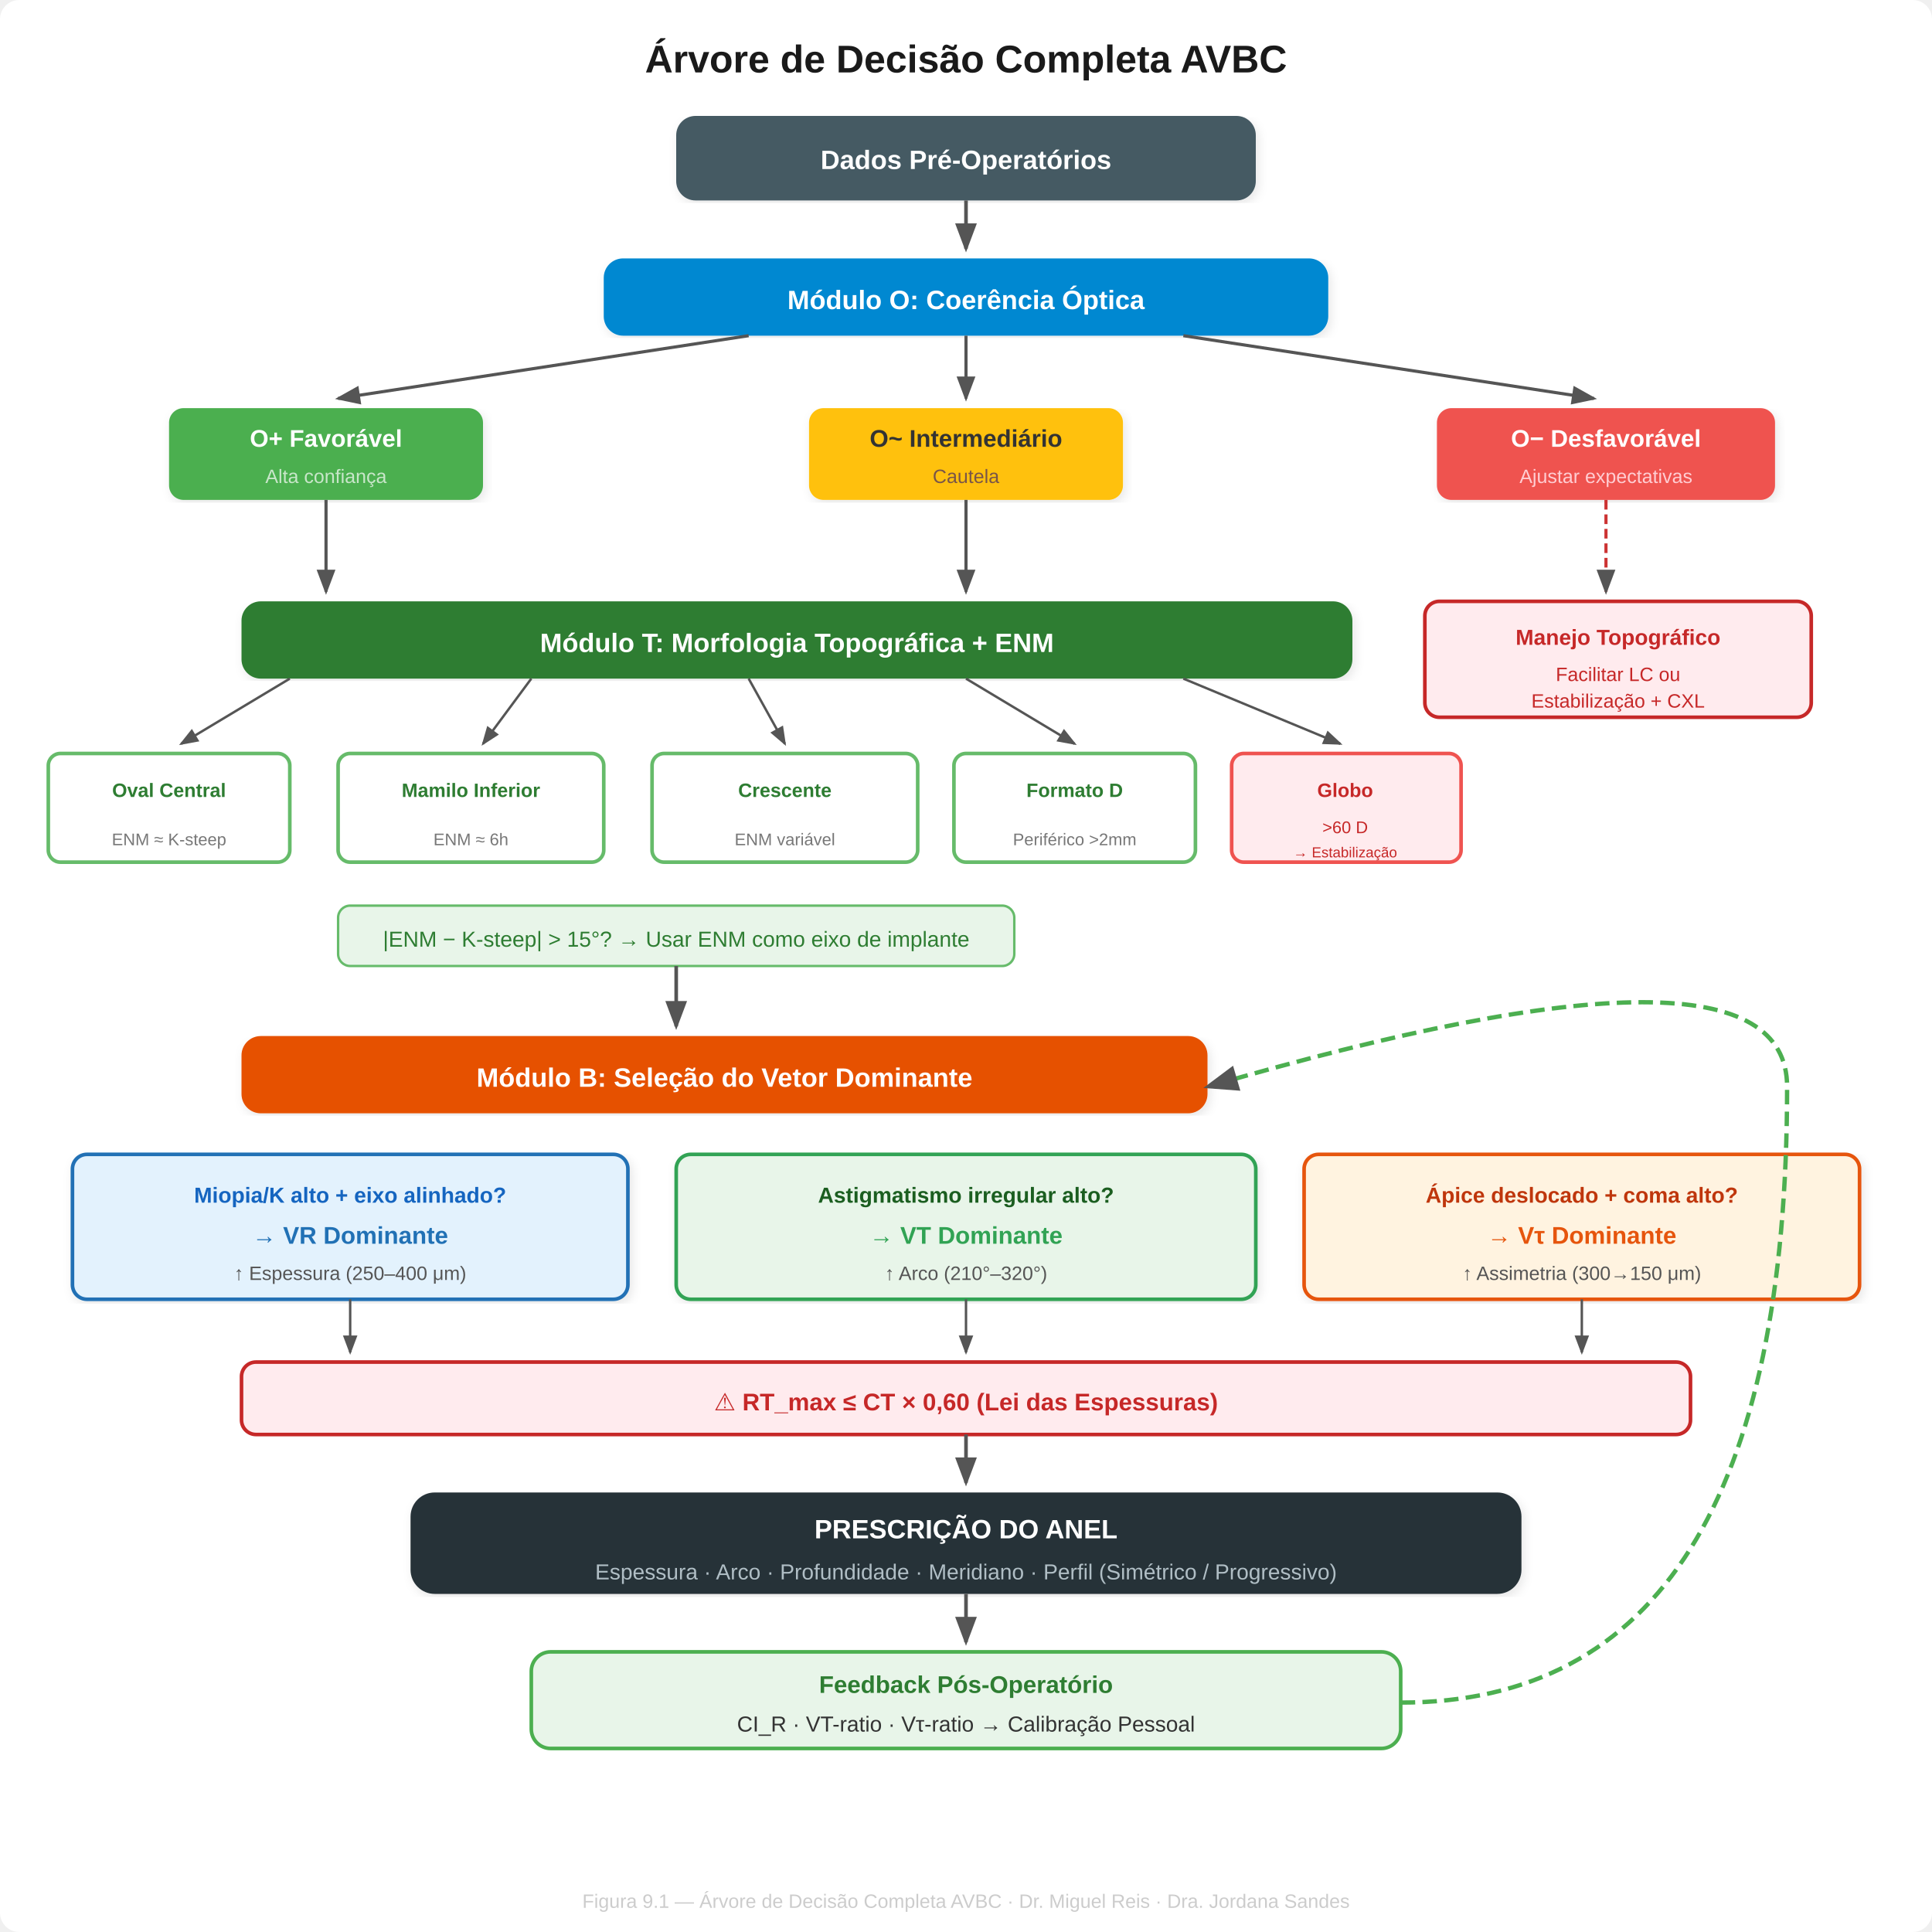
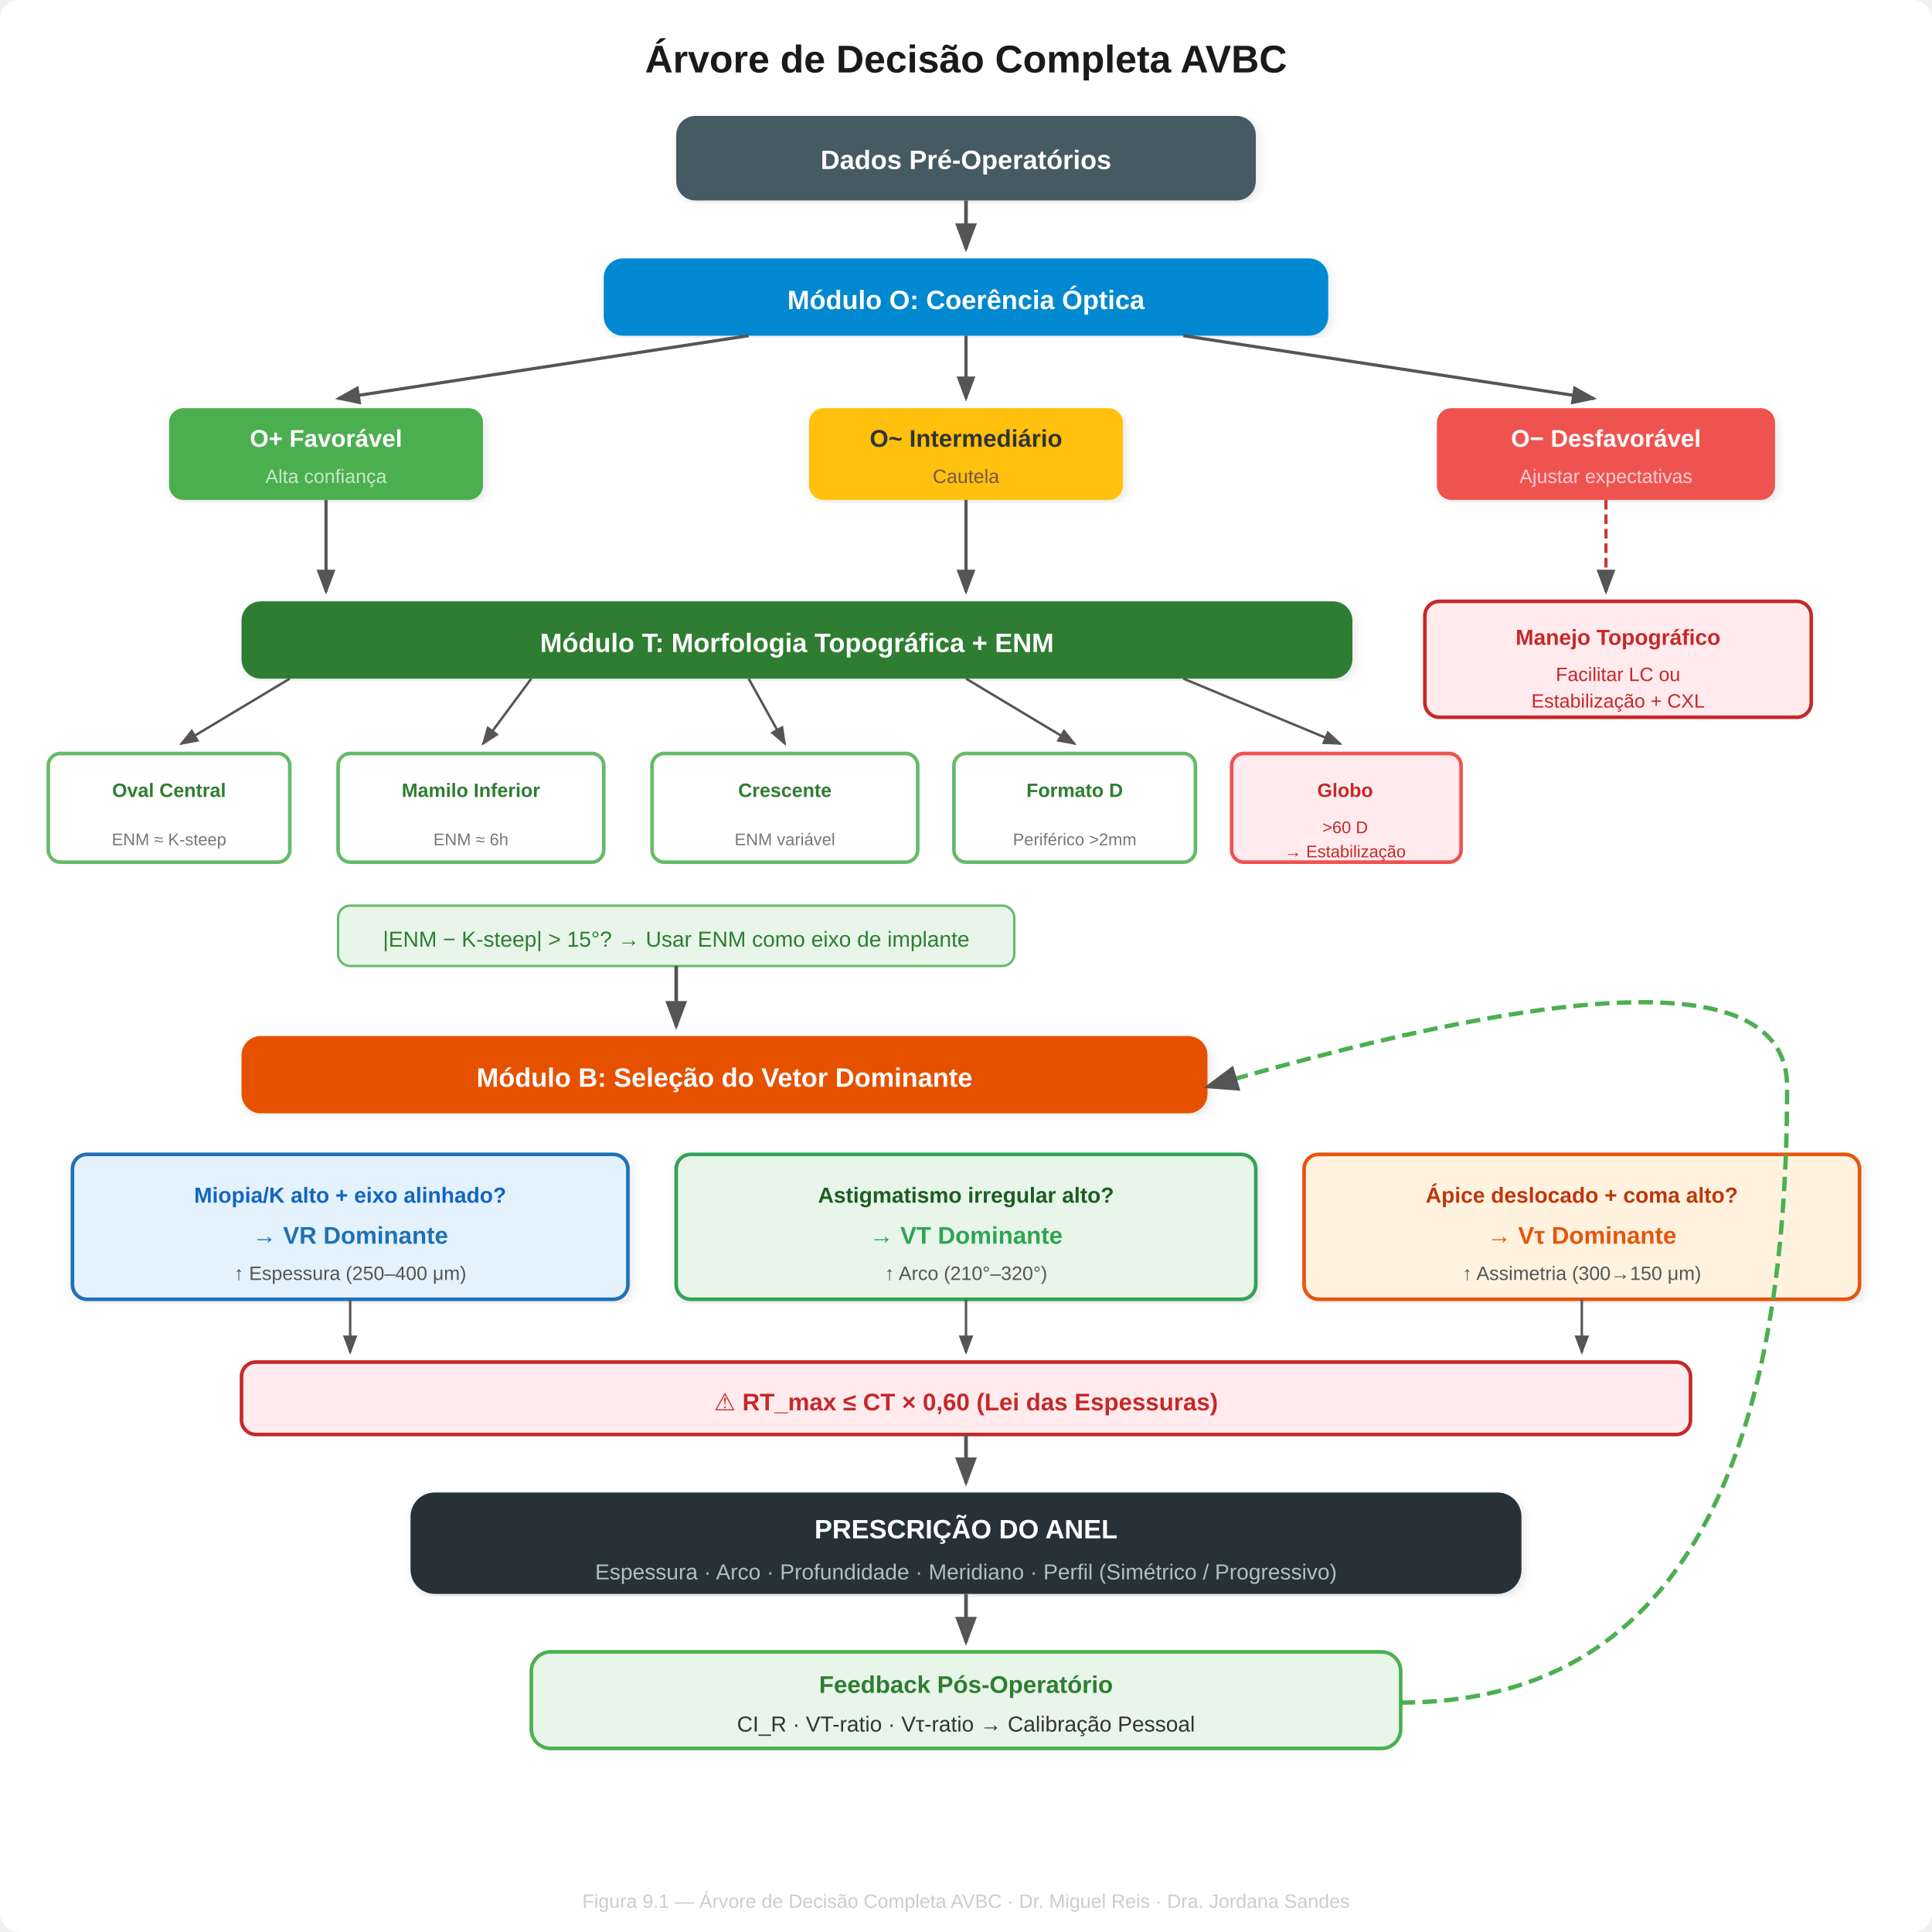
<svg xmlns="http://www.w3.org/2000/svg" viewBox="0 0 800 800" font-family="Arial, Helvetica, sans-serif">
  <defs>
    <filter id="ds" x="-3%" y="-3%" width="106%" height="106%">
      <feDropShadow dx="1" dy="1.5" stdDeviation="2" flood-opacity="0.1" />
    </filter>
    <marker id="arr" markerWidth="8" markerHeight="6" refX="7" refY="3" orient="auto">
      <polygon points="0 0,8 3,0 6" fill="#555" />
    </marker>
  </defs>
  <rect width="800" height="800" fill="white" rx="8" />
  <text x="400" y="30" text-anchor="middle" font-size="16" font-weight="bold" fill="#1a1a1a">Árvore de Decisão Completa AVBC</text>
  <rect x="280" y="48" width="240" height="35" rx="8" fill="#455A64" filter="url(#ds)" />
  <text x="400" y="70" text-anchor="middle" font-size="11" font-weight="bold" fill="white">Dados Pré-Operatórios</text>
  <line x1="400" y1="83" x2="400" y2="103" stroke="#555" stroke-width="1.5" marker-end="url(#arr)" />
  <rect x="250" y="107" width="300" height="32" rx="8" fill="#0288D1" filter="url(#ds)" />
  <text x="400" y="128" text-anchor="middle" font-size="11" font-weight="bold" fill="white">Módulo O: Coerência Óptica</text>
  <line x1="310" y1="139" x2="140" y2="165" stroke="#555" stroke-width="1.3" marker-end="url(#arr)" />
  <line x1="400" y1="139" x2="400" y2="165" stroke="#555" stroke-width="1.3" marker-end="url(#arr)" />
  <line x1="490" y1="139" x2="660" y2="165" stroke="#555" stroke-width="1.3" marker-end="url(#arr)" />
  <rect x="70" y="169" width="130" height="38" rx="6" fill="#4CAF50" filter="url(#ds)" />
  <text x="135" y="185" text-anchor="middle" font-size="10" font-weight="bold" fill="white">O+ Favorável</text>
  <text x="135" y="200" text-anchor="middle" font-size="8" fill="#C8E6C9">Alta confiança</text>
  <rect x="335" y="169" width="130" height="38" rx="6" fill="#FFC107" filter="url(#ds)" />
  <text x="400" y="185" text-anchor="middle" font-size="10" font-weight="bold" fill="#333">O~ Intermediário</text>
  <text x="400" y="200" text-anchor="middle" font-size="8" fill="#795548">Cautela</text>
  <rect x="595" y="169" width="140" height="38" rx="6" fill="#EF5350" filter="url(#ds)" />
  <text x="665" y="185" text-anchor="middle" font-size="10" font-weight="bold" fill="white">O− Desfavorável</text>
  <text x="665" y="200" text-anchor="middle" font-size="8" fill="#FFCDD2">Ajustar expectativas</text>
  <line x1="135" y1="207" x2="135" y2="245" stroke="#555" stroke-width="1.3" marker-end="url(#arr)" />
  <line x1="400" y1="207" x2="400" y2="245" stroke="#555" stroke-width="1.3" marker-end="url(#arr)" />
  <line x1="665" y1="207" x2="665" y2="245" stroke="#CC3333" stroke-width="1.3" marker-end="url(#arr)" stroke-dasharray="4,2" />
  <rect x="590" y="249" width="160" height="48" rx="6" fill="#FFEBEE" stroke="#C62828" stroke-width="1.5" />
  <text x="670" y="267" text-anchor="middle" font-size="9" font-weight="bold" fill="#C62828">Manejo Topográfico</text>
  <text x="670" y="282" text-anchor="middle" font-size="8" fill="#C62828">Facilitar LC ou</text>
  <text x="670" y="293" text-anchor="middle" font-size="8" fill="#C62828">Estabilização + CXL</text>
  <rect x="100" y="249" width="460" height="32" rx="8" fill="#2E7D32" filter="url(#ds)" />
  <text x="330" y="270" text-anchor="middle" font-size="11" font-weight="bold" fill="white">Módulo T: Morfologia Topográfica + ENM</text>
  <line x1="120" y1="281" x2="75" y2="308" stroke="#555" stroke-width="1" marker-end="url(#arr)" />
  <line x1="220" y1="281" x2="200" y2="308" stroke="#555" stroke-width="1" marker-end="url(#arr)" />
  <line x1="310" y1="281" x2="325" y2="308" stroke="#555" stroke-width="1" marker-end="url(#arr)" />
  <line x1="400" y1="281" x2="445" y2="308" stroke="#555" stroke-width="1" marker-end="url(#arr)" />
  <line x1="490" y1="281" x2="555" y2="308" stroke="#555" stroke-width="1" marker-end="url(#arr)" />
  <rect x="20" y="312" width="100" height="45" rx="5" fill="white" stroke="#66BB6A" stroke-width="1.5" />
  <text x="70" y="330" text-anchor="middle" font-size="8" font-weight="bold" fill="#2E7D32">Oval Central</text>
  <text x="70" y="350" text-anchor="middle" font-size="7" fill="#777">ENM ≈ K-steep</text>
  <rect x="140" y="312" width="110" height="45" rx="5" fill="white" stroke="#66BB6A" stroke-width="1.5" />
  <text x="195" y="330" text-anchor="middle" font-size="8" font-weight="bold" fill="#2E7D32">Mamilo Inferior</text>
  <text x="195" y="350" text-anchor="middle" font-size="7" fill="#777">ENM ≈ 6h</text>
  <rect x="270" y="312" width="110" height="45" rx="5" fill="white" stroke="#66BB6A" stroke-width="1.5" />
  <text x="325" y="330" text-anchor="middle" font-size="8" font-weight="bold" fill="#2E7D32">Crescente</text>
  <text x="325" y="350" text-anchor="middle" font-size="7" fill="#777">ENM variável</text>
  <rect x="395" y="312" width="100" height="45" rx="5" fill="white" stroke="#66BB6A" stroke-width="1.5" />
  <text x="445" y="330" text-anchor="middle" font-size="8" font-weight="bold" fill="#2E7D32">Formato D</text>
  <text x="445" y="350" text-anchor="middle" font-size="7" fill="#777">Periférico &gt;2mm</text>
  <rect x="510" y="312" width="95" height="45" rx="5" fill="#FFEBEE" stroke="#EF5350" stroke-width="1.5" />
  <text x="557" y="330" text-anchor="middle" font-size="8" font-weight="bold" fill="#C62828">Globo</text>
  <text x="557" y="345" text-anchor="middle" font-size="7" fill="#C62828">&gt;60 D</text>
-   <text x="557" y="355" text-anchor="middle" font-size="6" fill="#C62828">→ Estabilização</text>
+   <text x="557" y="355" text-anchor="middle" font-size="7" fill="#C62828">→ Estabilização</text>
  <rect x="140" y="375" width="280" height="25" rx="5" fill="#E8F5E9" stroke="#66BB6A" stroke-width="1" />
  <text x="280" y="392" text-anchor="middle" font-size="9" fill="#2E7D32">|ENM − K-steep| &gt; 15°? → Usar ENM como eixo de implante</text>
  <line x1="280" y1="400" x2="280" y2="425" stroke="#555" stroke-width="1.5" marker-end="url(#arr)" />
  <rect x="100" y="429" width="400" height="32" rx="8" fill="#E65100" filter="url(#ds)" />
  <text x="300" y="450" text-anchor="middle" font-size="11" font-weight="bold" fill="white">Módulo B: Seleção do Vetor Dominante</text>
  <rect x="30" y="478" width="230" height="60" rx="6" fill="#E3F2FD" stroke="#2171B5" stroke-width="1.5" filter="url(#ds)" />
  <text x="145" y="498" text-anchor="middle" font-size="9" font-weight="bold" fill="#1565C0">Miopia/K alto + eixo alinhado?</text>
  <text x="145" y="515" text-anchor="middle" font-size="10" font-weight="bold" fill="#2171B5">→ VR Dominante</text>
  <text x="145" y="530" text-anchor="middle" font-size="8" fill="#555">↑ Espessura (250–400 μm)</text>
  <rect x="280" y="478" width="240" height="60" rx="6" fill="#E8F5E9" stroke="#31A354" stroke-width="1.5" filter="url(#ds)" />
  <text x="400" y="498" text-anchor="middle" font-size="9" font-weight="bold" fill="#1B5E20">Astigmatismo irregular alto?</text>
  <text x="400" y="515" text-anchor="middle" font-size="10" font-weight="bold" fill="#31A354">→ VT Dominante</text>
  <text x="400" y="530" text-anchor="middle" font-size="8" fill="#555">↑ Arco (210°–320°)</text>
  <rect x="540" y="478" width="230" height="60" rx="6" fill="#FFF3E0" stroke="#E6550D" stroke-width="1.5" filter="url(#ds)" />
  <text x="655" y="498" text-anchor="middle" font-size="9" font-weight="bold" fill="#BF360C">Ápice deslocado + coma alto?</text>
  <text x="655" y="515" text-anchor="middle" font-size="10" font-weight="bold" fill="#E6550D">→ Vτ Dominante</text>
  <text x="655" y="530" text-anchor="middle" font-size="8" fill="#555">↑ Assimetria (300→150 μm)</text>
  <line x1="145" y1="538" x2="145" y2="560" stroke="#555" stroke-width="1" marker-end="url(#arr)" />
  <line x1="400" y1="538" x2="400" y2="560" stroke="#555" stroke-width="1" marker-end="url(#arr)" />
  <line x1="655" y1="538" x2="655" y2="560" stroke="#555" stroke-width="1" marker-end="url(#arr)" />
  <rect x="100" y="564" width="600" height="30" rx="6" fill="#FFEBEE" stroke="#C62828" stroke-width="1.5" />
  <text x="400" y="584" text-anchor="middle" font-size="10" font-weight="bold" fill="#C62828">⚠ RT_max ≤ CT × 0,60 (Lei das Espessuras)</text>
  <line x1="400" y1="594" x2="400" y2="614" stroke="#555" stroke-width="1.5" marker-end="url(#arr)" />
  <rect x="170" y="618" width="460" height="42" rx="10" fill="#263238" filter="url(#ds)" />
  <text x="400" y="637" text-anchor="middle" font-size="11" font-weight="bold" fill="white">PRESCRIÇÃO DO ANEL</text>
  <text x="400" y="654" text-anchor="middle" font-size="9" fill="#B0BEC5">Espessura · Arco · Profundidade · Meridiano · Perfil (Simétrico / Progressivo)</text>
  <line x1="400" y1="660" x2="400" y2="680" stroke="#555" stroke-width="1.5" marker-end="url(#arr)" />
  <rect x="220" y="684" width="360" height="40" rx="8" fill="#E8F5E9" stroke="#4CAF50" stroke-width="1.5" />
  <text x="400" y="701" text-anchor="middle" font-size="10" font-weight="bold" fill="#2E7D32">Feedback Pós-Operatório</text>
  <text x="400" y="717" text-anchor="middle" font-size="9" fill="#333">CI_R · VT-ratio · Vτ-ratio → Calibração Pessoal</text>
  <path d="M 580 705 Q 740 705 740 450 Q 740 380 500 450" fill="none" stroke="#4CAF50" stroke-width="1.8" stroke-dasharray="6,3" marker-end="url(#arr)" />
  <text x="400" y="790" text-anchor="middle" font-size="8" fill="#CCC">Figura 9.1 — Árvore de Decisão Completa AVBC · Dr. Miguel Reis · Dra. Jordana Sandes</text>
</svg>
